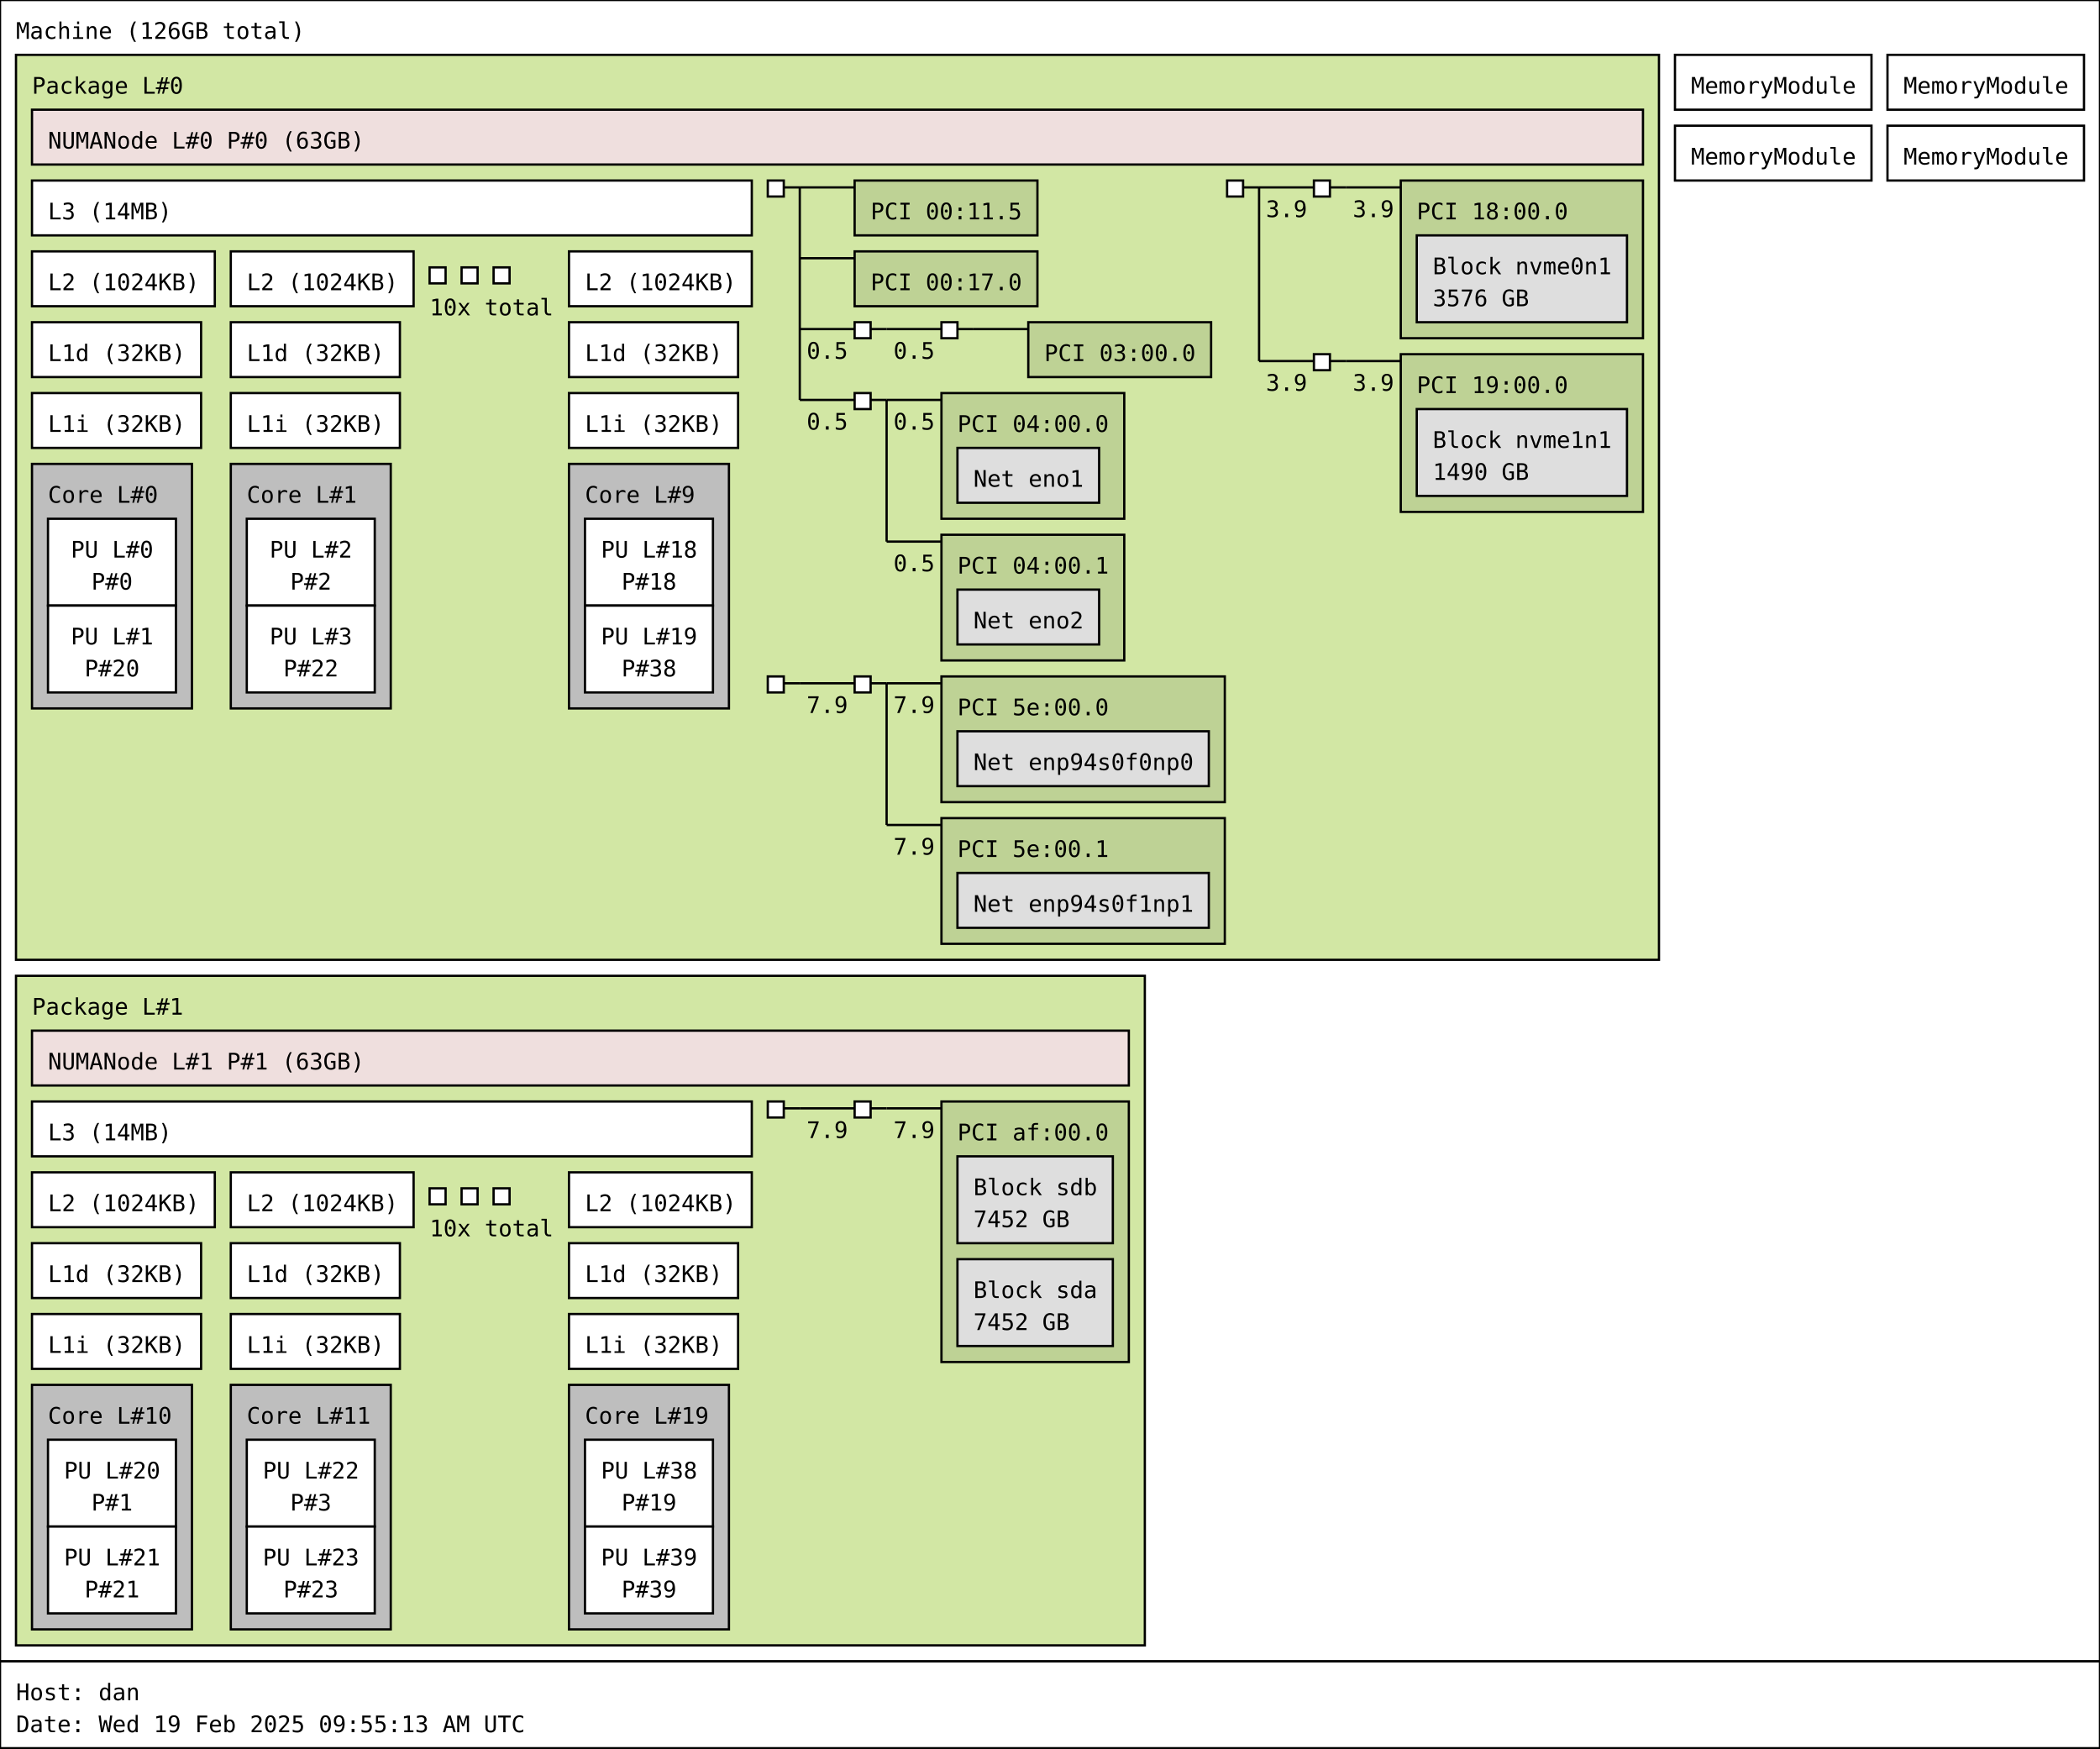
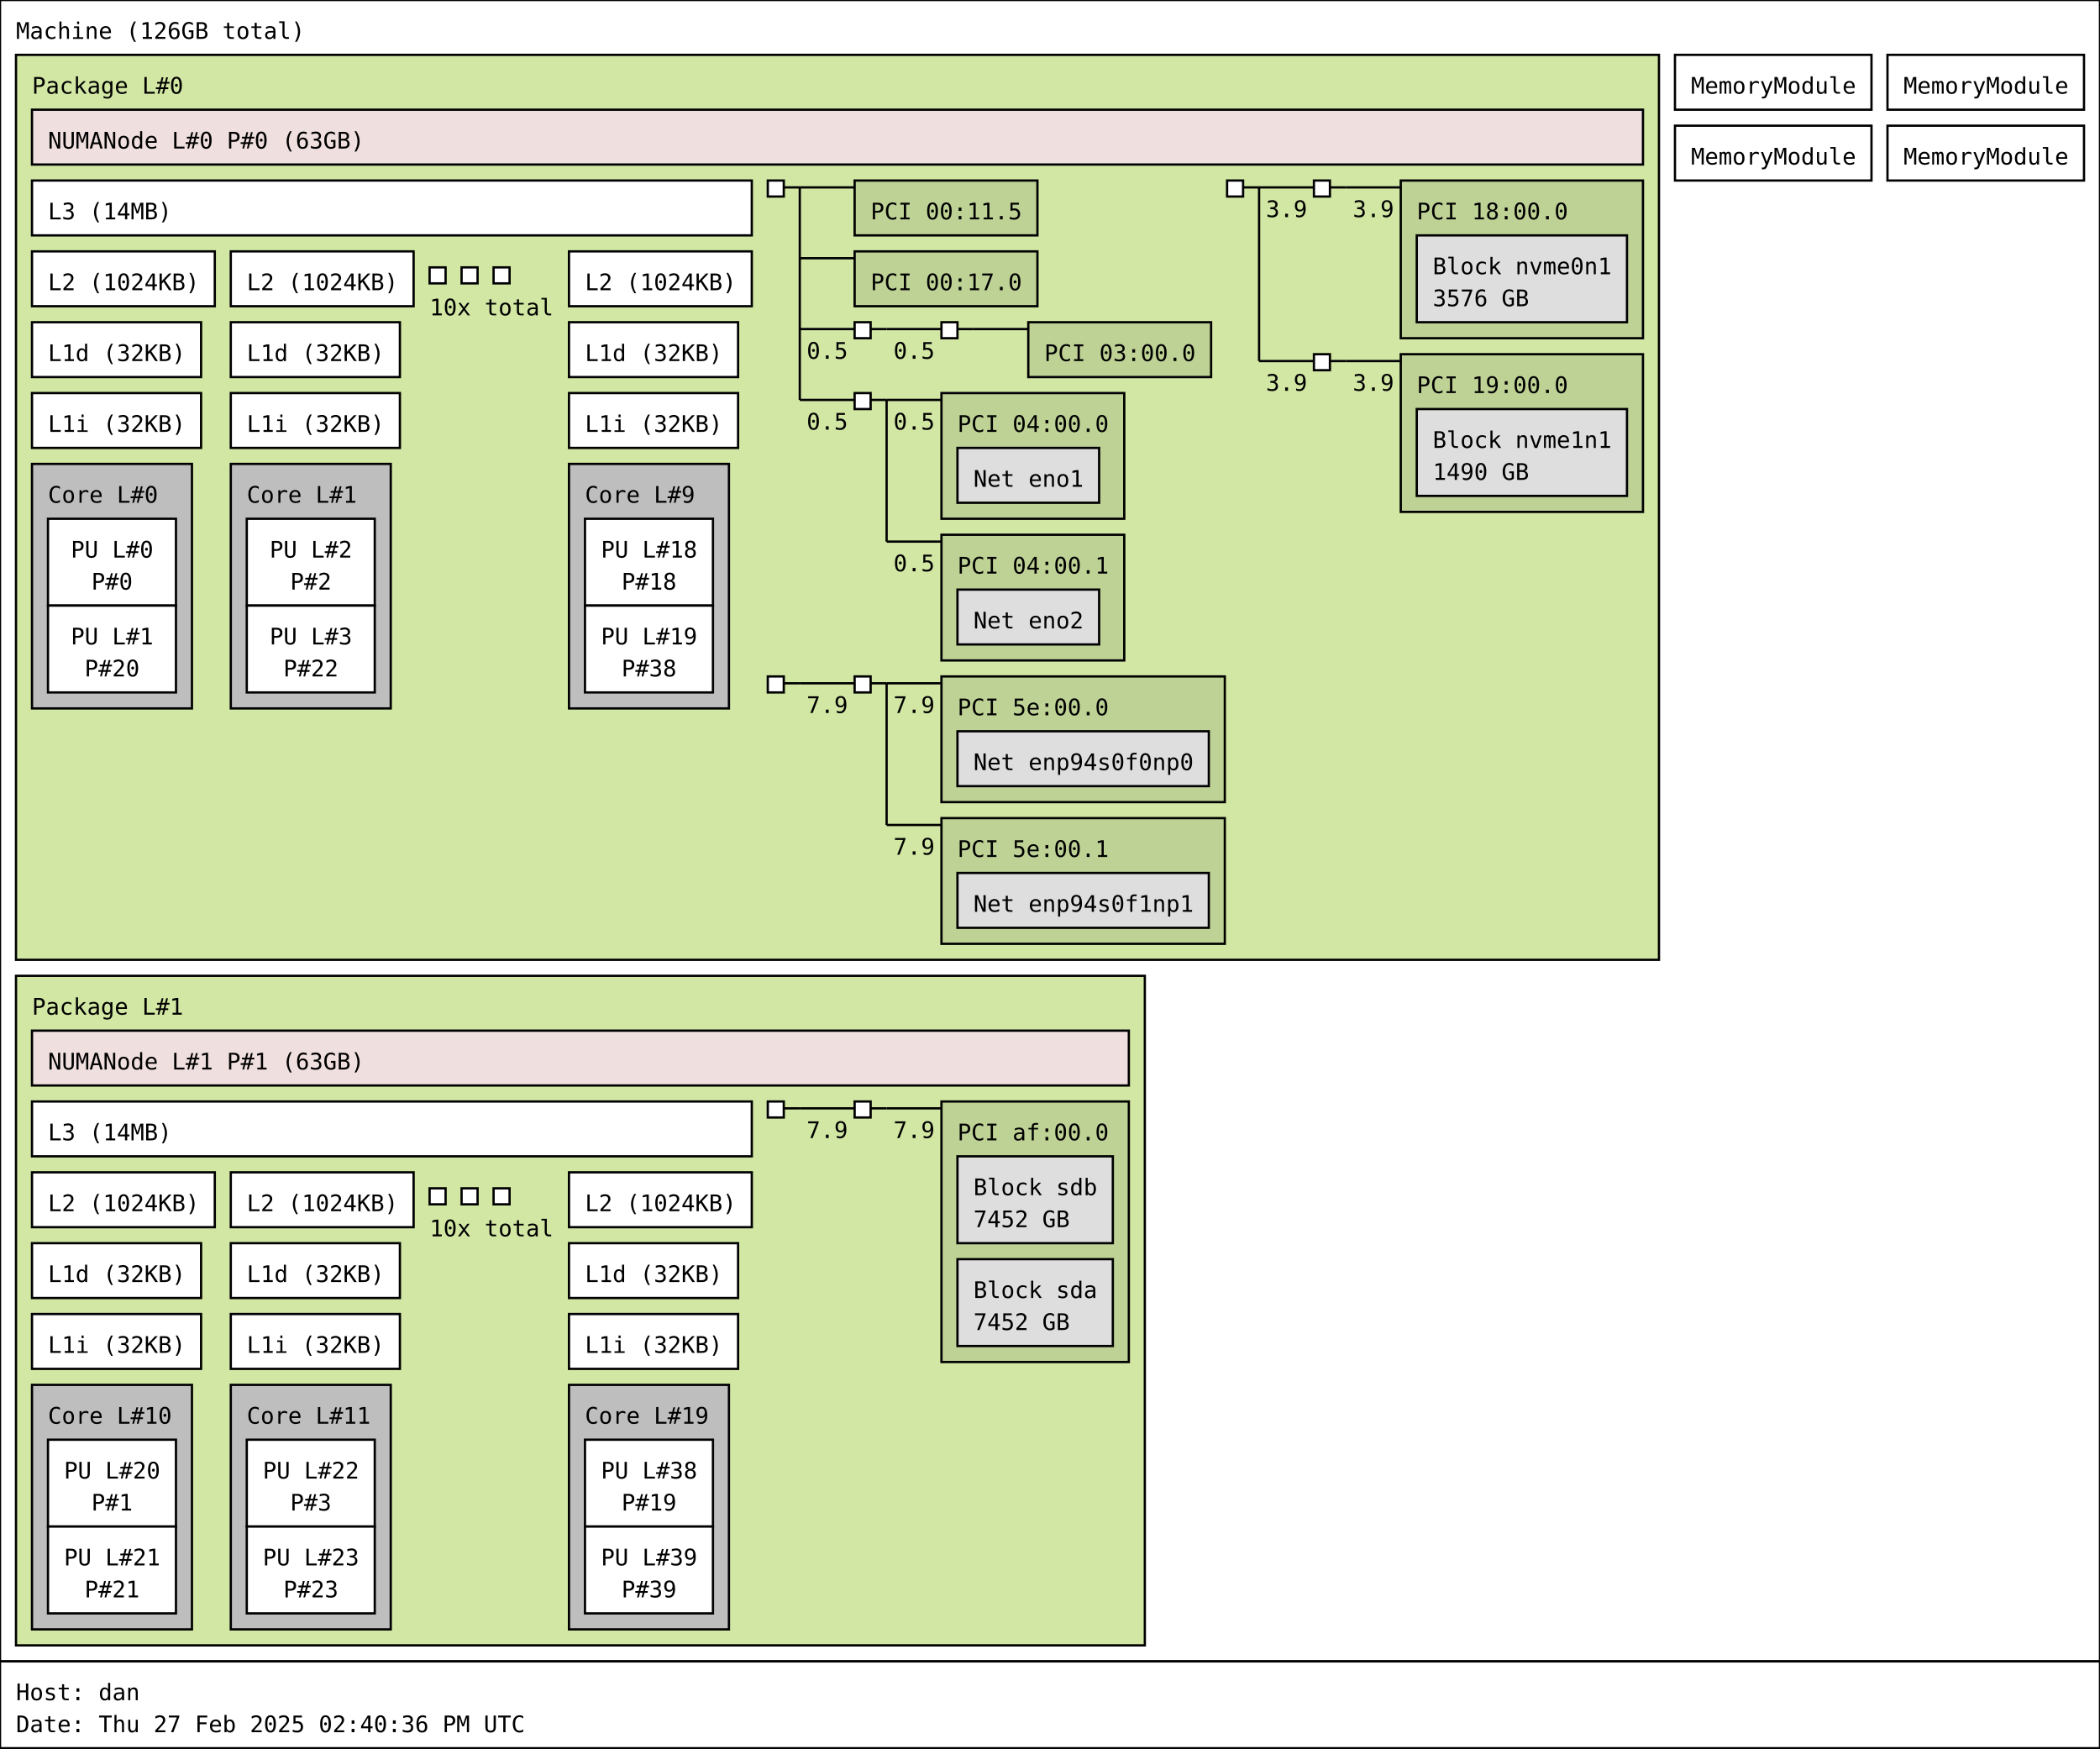
<svg xmlns="http://www.w3.org/2000/svg" width="919px" height="765px" viewBox="0 0 919px 765px" version="1.1">
  <rect id="Machine_0_rect" class="Machine" x="0" y="0" width="919" height="727" fill="rgb(255,255,255)" stroke="rgb(0,0,0)" stroke-width="1" />
  <text id="Machine_0_text" class="Machine" font-family="Monospace" x="7" y="17" fill="rgb(0,0,0)" font-size="10px">Machine (126GB total)</text>
  <rect id="Package_0_rect" class="Package" x="7" y="24" width="719" height="396" fill="rgb(210,231,164)" stroke="rgb(0,0,0)" stroke-width="1" />
  <text id="Package_0_text" class="Package" font-family="Monospace" x="14" y="41" fill="rgb(0,0,0)" font-size="10px">Package L#0</text>
  <rect id="L3_0_rect" class="L3" x="14" y="79" width="315" height="24" fill="rgb(255,255,255)" stroke="rgb(0,0,0)" stroke-width="1" />
  <text id="L3_0_text" class="L3" font-family="Monospace" x="21" y="96" fill="rgb(0,0,0)" font-size="10px">L3 (14MB)</text>
  <rect id="L2_0_rect" class="L2" x="14" y="110" width="80" height="24" fill="rgb(255,255,255)" stroke="rgb(0,0,0)" stroke-width="1" />
  <text id="L2_0_text" class="L2" font-family="Monospace" x="21" y="127" fill="rgb(0,0,0)" font-size="10px">L2 (1024KB)</text>
  <rect id="L1d_0_rect" class="L1d" x="14" y="141" width="74" height="24" fill="rgb(255,255,255)" stroke="rgb(0,0,0)" stroke-width="1" />
  <text id="L1d_0_text" class="L1d" font-family="Monospace" x="21" y="158" fill="rgb(0,0,0)" font-size="10px">L1d (32KB)</text>
  <rect id="L1i_0_rect" class="L1i" x="14" y="172" width="74" height="24" fill="rgb(255,255,255)" stroke="rgb(0,0,0)" stroke-width="1" />
  <text id="L1i_0_text" class="L1i" font-family="Monospace" x="21" y="189" fill="rgb(0,0,0)" font-size="10px">L1i (32KB)</text>
  <rect id="Core_0_rect" class="Core" x="14" y="203" width="70" height="107" fill="rgb(190,190,190)" stroke="rgb(0,0,0)" stroke-width="1" />
  <text id="Core_0_text" class="Core" font-family="Monospace" x="21" y="220" fill="rgb(0,0,0)" font-size="10px">Core L#0</text>
  <rect id="PU_0_rect" class="PU" x="21" y="227" width="56" height="38" fill="rgb(255,255,255)" stroke="rgb(0,0,0)" stroke-width="1" />
  <text id="PU_0_text" class="PU" font-family="Monospace" x="31" y="244" fill="rgb(0,0,0)" font-size="10px">PU L#0</text>
  <text id="PU_0_text_1" class="PU" font-family="Monospace" x="40" y="258" fill="rgb(0,0,0)" font-size="10px">P#0</text>
  <rect id="PU_1_rect" class="PU" x="21" y="265" width="56" height="38" fill="rgb(255,255,255)" stroke="rgb(0,0,0)" stroke-width="1" />
  <text id="PU_1_text" class="PU" font-family="Monospace" x="31" y="282" fill="rgb(0,0,0)" font-size="10px">PU L#1</text>
  <text id="PU_1_text_1" class="PU" font-family="Monospace" x="37" y="296" fill="rgb(0,0,0)" font-size="10px">P#20</text>
  <rect id="L2_1_rect" class="L2" x="101" y="110" width="80" height="24" fill="rgb(255,255,255)" stroke="rgb(0,0,0)" stroke-width="1" />
  <text id="L2_1_text" class="L2" font-family="Monospace" x="108" y="127" fill="rgb(0,0,0)" font-size="10px">L2 (1024KB)</text>
  <rect id="L1d_1_rect" class="L1d" x="101" y="141" width="74" height="24" fill="rgb(255,255,255)" stroke="rgb(0,0,0)" stroke-width="1" />
  <text id="L1d_1_text" class="L1d" font-family="Monospace" x="108" y="158" fill="rgb(0,0,0)" font-size="10px">L1d (32KB)</text>
  <rect id="L1i_1_rect" class="L1i" x="101" y="172" width="74" height="24" fill="rgb(255,255,255)" stroke="rgb(0,0,0)" stroke-width="1" />
  <text id="L1i_1_text" class="L1i" font-family="Monospace" x="108" y="189" fill="rgb(0,0,0)" font-size="10px">L1i (32KB)</text>
  <rect id="Core_1_rect" class="Core" x="101" y="203" width="70" height="107" fill="rgb(190,190,190)" stroke="rgb(0,0,0)" stroke-width="1" />
  <text id="Core_1_text" class="Core" font-family="Monospace" x="108" y="220" fill="rgb(0,0,0)" font-size="10px">Core L#1</text>
  <rect id="PU_2_rect" class="PU" x="108" y="227" width="56" height="38" fill="rgb(255,255,255)" stroke="rgb(0,0,0)" stroke-width="1" />
  <text id="PU_2_text" class="PU" font-family="Monospace" x="118" y="244" fill="rgb(0,0,0)" font-size="10px">PU L#2</text>
  <text id="PU_2_text_1" class="PU" font-family="Monospace" x="127" y="258" fill="rgb(0,0,0)" font-size="10px">P#2</text>
  <rect id="PU_3_rect" class="PU" x="108" y="265" width="56" height="38" fill="rgb(255,255,255)" stroke="rgb(0,0,0)" stroke-width="1" />
  <text id="PU_3_text" class="PU" font-family="Monospace" x="118" y="282" fill="rgb(0,0,0)" font-size="10px">PU L#3</text>
  <text id="PU_3_text_1" class="PU" font-family="Monospace" x="124" y="296" fill="rgb(0,0,0)" font-size="10px">P#22</text>
  <rect id="L2_2_rect" class="L2" x="188" y="117" width="7" height="7" fill="rgb(255,255,255)" stroke="rgb(0,0,0)" stroke-width="1" />
  <rect id="L2_2_rect" class="L2" x="202" y="117" width="7" height="7" fill="rgb(255,255,255)" stroke="rgb(0,0,0)" stroke-width="1" />
  <rect id="L2_2_rect" class="L2" x="216" y="117" width="7" height="7" fill="rgb(255,255,255)" stroke="rgb(0,0,0)" stroke-width="1" />
  <text id="L2_2_text" class="L2" font-family="Monospace" x="188" y="138" fill="rgb(0,0,0)" font-size="10px">10x total</text>
  <rect id="L2_9_rect" class="L2" x="249" y="110" width="80" height="24" fill="rgb(255,255,255)" stroke="rgb(0,0,0)" stroke-width="1" />
  <text id="L2_9_text" class="L2" font-family="Monospace" x="256" y="127" fill="rgb(0,0,0)" font-size="10px">L2 (1024KB)</text>
  <rect id="L1d_9_rect" class="L1d" x="249" y="141" width="74" height="24" fill="rgb(255,255,255)" stroke="rgb(0,0,0)" stroke-width="1" />
  <text id="L1d_9_text" class="L1d" font-family="Monospace" x="256" y="158" fill="rgb(0,0,0)" font-size="10px">L1d (32KB)</text>
  <rect id="L1i_9_rect" class="L1i" x="249" y="172" width="74" height="24" fill="rgb(255,255,255)" stroke="rgb(0,0,0)" stroke-width="1" />
  <text id="L1i_9_text" class="L1i" font-family="Monospace" x="256" y="189" fill="rgb(0,0,0)" font-size="10px">L1i (32KB)</text>
  <rect id="Core_9_rect" class="Core" x="249" y="203" width="70" height="107" fill="rgb(190,190,190)" stroke="rgb(0,0,0)" stroke-width="1" />
  <text id="Core_9_text" class="Core" font-family="Monospace" x="256" y="220" fill="rgb(0,0,0)" font-size="10px">Core L#9</text>
  <rect id="PU_18_rect" class="PU" x="256" y="227" width="56" height="38" fill="rgb(255,255,255)" stroke="rgb(0,0,0)" stroke-width="1" />
  <text id="PU_18_text" class="PU" font-family="Monospace" x="263" y="244" fill="rgb(0,0,0)" font-size="10px">PU L#18</text>
  <text id="PU_18_text_1" class="PU" font-family="Monospace" x="272" y="258" fill="rgb(0,0,0)" font-size="10px">P#18</text>
  <rect id="PU_19_rect" class="PU" x="256" y="265" width="56" height="38" fill="rgb(255,255,255)" stroke="rgb(0,0,0)" stroke-width="1" />
  <text id="PU_19_text" class="PU" font-family="Monospace" x="263" y="282" fill="rgb(0,0,0)" font-size="10px">PU L#19</text>
  <text id="PU_19_text_1" class="PU" font-family="Monospace" x="272" y="296" fill="rgb(0,0,0)" font-size="10px">P#38</text>
  <rect id="NUMANode_0_rect" class="NUMANode" x="14" y="48" width="705" height="24" fill="rgb(239,223,222)" stroke="rgb(0,0,0)" stroke-width="1" />
  <text id="NUMANode_0_text" class="NUMANode" font-family="Monospace" x="21" y="65" fill="rgb(0,0,0)" font-size="10px">NUMANode L#0 P#0 (63GB)</text>
  <rect id="HostBridge_0_rect" class="HostBridge" x="336" y="79" width="7" height="7" fill="rgb(255,255,255)" stroke="rgb(0,0,0)" stroke-width="1" />
  <line id="HostBridge_0_line" class="HostBridge" x1="343" y1="82" x2="350" y2="82" stroke="rgb(0,0,0)" stroke-width="1" />
  <line id="HostBridge_0_line_2" class="HostBridge" x1="350" y1="82" x2="374" y2="82" stroke="rgb(0,0,0)" stroke-width="1" />
  <line id="HostBridge_0_line_3" class="HostBridge" x1="350" y1="113" x2="374" y2="113" stroke="rgb(0,0,0)" stroke-width="1" />
  <line id="HostBridge_0_line_4" class="HostBridge" x1="350" y1="144" x2="374" y2="144" stroke="rgb(0,0,0)" stroke-width="1" />
  <text id="HostBridge_0_text_4" class="HostBridge" font-family="Monospace" x="353" y="157" fill="rgb(0,0,0)" font-size="10px">0.5</text>
  <line id="HostBridge_0_line_5" class="HostBridge" x1="350" y1="175" x2="374" y2="175" stroke="rgb(0,0,0)" stroke-width="1" />
  <text id="HostBridge_0_text_5" class="HostBridge" font-family="Monospace" x="353" y="188" fill="rgb(0,0,0)" font-size="10px">0.5</text>
  <line id="HostBridge_0_line_1" class="HostBridge" x1="350" y1="82" x2="350" y2="175" stroke="rgb(0,0,0)" stroke-width="1" />
  <rect id="PCI_0_rect" class="PCI" x="374" y="79" width="80" height="24" fill="rgb(190,210,149)" stroke="rgb(0,0,0)" stroke-width="1" />
  <text id="PCI_0_text" class="PCI" font-family="Monospace" x="381" y="96" fill="rgb(0,0,0)" font-size="10px">PCI 00:11.5</text>
  <rect id="PCI_1_rect" class="PCI" x="374" y="110" width="80" height="24" fill="rgb(190,210,149)" stroke="rgb(0,0,0)" stroke-width="1" />
  <text id="PCI_1_text" class="PCI" font-family="Monospace" x="381" y="127" fill="rgb(0,0,0)" font-size="10px">PCI 00:17.0</text>
  <rect id="PCIBridge_1_rect" class="PCIBridge" x="374" y="141" width="7" height="7" fill="rgb(255,255,255)" stroke="rgb(0,0,0)" stroke-width="1" />
  <line id="PCIBridge_1_line" class="PCIBridge" x1="381" y1="144" x2="388" y2="144" stroke="rgb(0,0,0)" stroke-width="1" />
  <line id="PCIBridge_1_line_2" class="PCIBridge" x1="388" y1="144" x2="412" y2="144" stroke="rgb(0,0,0)" stroke-width="1" />
  <text id="PCIBridge_1_text_2" class="PCIBridge" font-family="Monospace" x="391" y="157" fill="rgb(0,0,0)" font-size="10px">0.5</text>
  <line id="PCIBridge_1_line_1" class="PCIBridge" x1="388" y1="144" x2="388" y2="144" stroke="rgb(0,0,0)" stroke-width="1" />
  <rect id="PCIBridge_2_rect" class="PCIBridge" x="412" y="141" width="7" height="7" fill="rgb(255,255,255)" stroke="rgb(0,0,0)" stroke-width="1" />
  <line id="PCIBridge_2_line" class="PCIBridge" x1="419" y1="144" x2="426" y2="144" stroke="rgb(0,0,0)" stroke-width="1" />
  <line id="PCIBridge_2_line_2" class="PCIBridge" x1="426" y1="144" x2="450" y2="144" stroke="rgb(0,0,0)" stroke-width="1" />
  <line id="PCIBridge_2_line_1" class="PCIBridge" x1="426" y1="144" x2="426" y2="144" stroke="rgb(0,0,0)" stroke-width="1" />
  <rect id="PCI_2_rect" class="PCI" x="450" y="141" width="80" height="24" fill="rgb(190,210,149)" stroke="rgb(0,0,0)" stroke-width="1" />
  <text id="PCI_2_text" class="PCI" font-family="Monospace" x="457" y="158" fill="rgb(0,0,0)" font-size="10px">PCI 03:00.0</text>
  <rect id="PCIBridge_3_rect" class="PCIBridge" x="374" y="172" width="7" height="7" fill="rgb(255,255,255)" stroke="rgb(0,0,0)" stroke-width="1" />
  <line id="PCIBridge_3_line" class="PCIBridge" x1="381" y1="175" x2="388" y2="175" stroke="rgb(0,0,0)" stroke-width="1" />
  <line id="PCIBridge_3_line_2" class="PCIBridge" x1="388" y1="175" x2="412" y2="175" stroke="rgb(0,0,0)" stroke-width="1" />
  <text id="PCIBridge_3_text_2" class="PCIBridge" font-family="Monospace" x="391" y="188" fill="rgb(0,0,0)" font-size="10px">0.5</text>
  <line id="PCIBridge_3_line_3" class="PCIBridge" x1="388" y1="237" x2="412" y2="237" stroke="rgb(0,0,0)" stroke-width="1" />
  <text id="PCIBridge_3_text_3" class="PCIBridge" font-family="Monospace" x="391" y="250" fill="rgb(0,0,0)" font-size="10px">0.5</text>
  <line id="PCIBridge_3_line_1" class="PCIBridge" x1="388" y1="175" x2="388" y2="237" stroke="rgb(0,0,0)" stroke-width="1" />
  <rect id="PCI_3_rect" class="PCI" x="412" y="172" width="80" height="55" fill="rgb(190,210,149)" stroke="rgb(0,0,0)" stroke-width="1" />
  <text id="PCI_3_text" class="PCI" font-family="Monospace" x="419" y="189" fill="rgb(0,0,0)" font-size="10px">PCI 04:00.0</text>
  <rect id="Net_0_rect" class="Net" x="419" y="196" width="62" height="24" fill="rgb(222,222,222)" stroke="rgb(0,0,0)" stroke-width="1" />
  <text id="Net_0_text" class="Net" font-family="Monospace" x="426" y="213" fill="rgb(0,0,0)" font-size="10px">Net eno1</text>
  <rect id="PCI_4_rect" class="PCI" x="412" y="234" width="80" height="55" fill="rgb(190,210,149)" stroke="rgb(0,0,0)" stroke-width="1" />
  <text id="PCI_4_text" class="PCI" font-family="Monospace" x="419" y="251" fill="rgb(0,0,0)" font-size="10px">PCI 04:00.1</text>
  <rect id="Net_1_rect" class="Net" x="419" y="258" width="62" height="24" fill="rgb(222,222,222)" stroke="rgb(0,0,0)" stroke-width="1" />
  <text id="Net_1_text" class="Net" font-family="Monospace" x="426" y="275" fill="rgb(0,0,0)" font-size="10px">Net eno2</text>
  <rect id="HostBridge_4_rect" class="HostBridge" x="537" y="79" width="7" height="7" fill="rgb(255,255,255)" stroke="rgb(0,0,0)" stroke-width="1" />
  <line id="HostBridge_4_line" class="HostBridge" x1="544" y1="82" x2="551" y2="82" stroke="rgb(0,0,0)" stroke-width="1" />
  <line id="HostBridge_4_line_2" class="HostBridge" x1="551" y1="82" x2="575" y2="82" stroke="rgb(0,0,0)" stroke-width="1" />
  <text id="HostBridge_4_text_2" class="HostBridge" font-family="Monospace" x="554" y="95" fill="rgb(0,0,0)" font-size="10px">3.9</text>
  <line id="HostBridge_4_line_3" class="HostBridge" x1="551" y1="158" x2="575" y2="158" stroke="rgb(0,0,0)" stroke-width="1" />
  <text id="HostBridge_4_text_3" class="HostBridge" font-family="Monospace" x="554" y="171" fill="rgb(0,0,0)" font-size="10px">3.9</text>
  <line id="HostBridge_4_line_1" class="HostBridge" x1="551" y1="82" x2="551" y2="158" stroke="rgb(0,0,0)" stroke-width="1" />
  <rect id="PCIBridge_5_rect" class="PCIBridge" x="575" y="79" width="7" height="7" fill="rgb(255,255,255)" stroke="rgb(0,0,0)" stroke-width="1" />
  <line id="PCIBridge_5_line" class="PCIBridge" x1="582" y1="82" x2="589" y2="82" stroke="rgb(0,0,0)" stroke-width="1" />
  <line id="PCIBridge_5_line_2" class="PCIBridge" x1="589" y1="82" x2="613" y2="82" stroke="rgb(0,0,0)" stroke-width="1" />
  <text id="PCIBridge_5_text_2" class="PCIBridge" font-family="Monospace" x="592" y="95" fill="rgb(0,0,0)" font-size="10px">3.9</text>
  <line id="PCIBridge_5_line_1" class="PCIBridge" x1="589" y1="82" x2="589" y2="82" stroke="rgb(0,0,0)" stroke-width="1" />
  <rect id="PCI_5_rect" class="PCI" x="613" y="79" width="106" height="69" fill="rgb(190,210,149)" stroke="rgb(0,0,0)" stroke-width="1" />
  <text id="PCI_5_text" class="PCI" font-family="Monospace" x="620" y="96" fill="rgb(0,0,0)" font-size="10px">PCI 18:00.0</text>
  <rect id="Block_2_rect" class="Block" x="620" y="103" width="92" height="38" fill="rgb(222,222,222)" stroke="rgb(0,0,0)" stroke-width="1" />
  <text id="Block_2_text" class="Block" font-family="Monospace" x="627" y="120" fill="rgb(0,0,0)" font-size="10px">Block nvme0n1</text>
  <text id="Block_2_text_1" class="Block" font-family="Monospace" x="627" y="134" fill="rgb(0,0,0)" font-size="10px">3576 GB</text>
  <rect id="PCIBridge_6_rect" class="PCIBridge" x="575" y="155" width="7" height="7" fill="rgb(255,255,255)" stroke="rgb(0,0,0)" stroke-width="1" />
  <line id="PCIBridge_6_line" class="PCIBridge" x1="582" y1="158" x2="589" y2="158" stroke="rgb(0,0,0)" stroke-width="1" />
  <line id="PCIBridge_6_line_2" class="PCIBridge" x1="589" y1="158" x2="613" y2="158" stroke="rgb(0,0,0)" stroke-width="1" />
  <text id="PCIBridge_6_text_2" class="PCIBridge" font-family="Monospace" x="592" y="171" fill="rgb(0,0,0)" font-size="10px">3.9</text>
  <line id="PCIBridge_6_line_1" class="PCIBridge" x1="589" y1="158" x2="589" y2="158" stroke="rgb(0,0,0)" stroke-width="1" />
  <rect id="PCI_6_rect" class="PCI" x="613" y="155" width="106" height="69" fill="rgb(190,210,149)" stroke="rgb(0,0,0)" stroke-width="1" />
  <text id="PCI_6_text" class="PCI" font-family="Monospace" x="620" y="172" fill="rgb(0,0,0)" font-size="10px">PCI 19:00.0</text>
  <rect id="Block_3_rect" class="Block" x="620" y="179" width="92" height="38" fill="rgb(222,222,222)" stroke="rgb(0,0,0)" stroke-width="1" />
  <text id="Block_3_text" class="Block" font-family="Monospace" x="627" y="196" fill="rgb(0,0,0)" font-size="10px">Block nvme1n1</text>
  <text id="Block_3_text_1" class="Block" font-family="Monospace" x="627" y="210" fill="rgb(0,0,0)" font-size="10px">1490 GB</text>
  <rect id="HostBridge_7_rect" class="HostBridge" x="336" y="296" width="7" height="7" fill="rgb(255,255,255)" stroke="rgb(0,0,0)" stroke-width="1" />
  <line id="HostBridge_7_line" class="HostBridge" x1="343" y1="299" x2="350" y2="299" stroke="rgb(0,0,0)" stroke-width="1" />
  <line id="HostBridge_7_line_2" class="HostBridge" x1="350" y1="299" x2="374" y2="299" stroke="rgb(0,0,0)" stroke-width="1" />
  <text id="HostBridge_7_text_2" class="HostBridge" font-family="Monospace" x="353" y="312" fill="rgb(0,0,0)" font-size="10px">7.9</text>
  <line id="HostBridge_7_line_1" class="HostBridge" x1="350" y1="299" x2="350" y2="299" stroke="rgb(0,0,0)" stroke-width="1" />
  <rect id="PCIBridge_8_rect" class="PCIBridge" x="374" y="296" width="7" height="7" fill="rgb(255,255,255)" stroke="rgb(0,0,0)" stroke-width="1" />
  <line id="PCIBridge_8_line" class="PCIBridge" x1="381" y1="299" x2="388" y2="299" stroke="rgb(0,0,0)" stroke-width="1" />
  <line id="PCIBridge_8_line_2" class="PCIBridge" x1="388" y1="299" x2="412" y2="299" stroke="rgb(0,0,0)" stroke-width="1" />
  <text id="PCIBridge_8_text_2" class="PCIBridge" font-family="Monospace" x="391" y="312" fill="rgb(0,0,0)" font-size="10px">7.9</text>
  <line id="PCIBridge_8_line_3" class="PCIBridge" x1="388" y1="361" x2="412" y2="361" stroke="rgb(0,0,0)" stroke-width="1" />
  <text id="PCIBridge_8_text_3" class="PCIBridge" font-family="Monospace" x="391" y="374" fill="rgb(0,0,0)" font-size="10px">7.9</text>
  <line id="PCIBridge_8_line_1" class="PCIBridge" x1="388" y1="299" x2="388" y2="361" stroke="rgb(0,0,0)" stroke-width="1" />
  <rect id="PCI_7_rect" class="PCI" x="412" y="296" width="124" height="55" fill="rgb(190,210,149)" stroke="rgb(0,0,0)" stroke-width="1" />
  <text id="PCI_7_text" class="PCI" font-family="Monospace" x="419" y="313" fill="rgb(0,0,0)" font-size="10px">PCI 5e:00.0</text>
  <rect id="Net_4_rect" class="Net" x="419" y="320" width="110" height="24" fill="rgb(222,222,222)" stroke="rgb(0,0,0)" stroke-width="1" />
  <text id="Net_4_text" class="Net" font-family="Monospace" x="426" y="337" fill="rgb(0,0,0)" font-size="10px">Net enp94s0f0np0</text>
  <rect id="PCI_8_rect" class="PCI" x="412" y="358" width="124" height="55" fill="rgb(190,210,149)" stroke="rgb(0,0,0)" stroke-width="1" />
  <text id="PCI_8_text" class="PCI" font-family="Monospace" x="419" y="375" fill="rgb(0,0,0)" font-size="10px">PCI 5e:00.1</text>
  <rect id="Net_5_rect" class="Net" x="419" y="382" width="110" height="24" fill="rgb(222,222,222)" stroke="rgb(0,0,0)" stroke-width="1" />
  <text id="Net_5_text" class="Net" font-family="Monospace" x="426" y="399" fill="rgb(0,0,0)" font-size="10px">Net enp94s0f1np1</text>
  <rect id="Package_1_rect" class="Package" x="7" y="427" width="494" height="293" fill="rgb(210,231,164)" stroke="rgb(0,0,0)" stroke-width="1" />
  <text id="Package_1_text" class="Package" font-family="Monospace" x="14" y="444" fill="rgb(0,0,0)" font-size="10px">Package L#1</text>
  <rect id="L3_1_rect" class="L3" x="14" y="482" width="315" height="24" fill="rgb(255,255,255)" stroke="rgb(0,0,0)" stroke-width="1" />
  <text id="L3_1_text" class="L3" font-family="Monospace" x="21" y="499" fill="rgb(0,0,0)" font-size="10px">L3 (14MB)</text>
  <rect id="L2_10_rect" class="L2" x="14" y="513" width="80" height="24" fill="rgb(255,255,255)" stroke="rgb(0,0,0)" stroke-width="1" />
  <text id="L2_10_text" class="L2" font-family="Monospace" x="21" y="530" fill="rgb(0,0,0)" font-size="10px">L2 (1024KB)</text>
  <rect id="L1d_10_rect" class="L1d" x="14" y="544" width="74" height="24" fill="rgb(255,255,255)" stroke="rgb(0,0,0)" stroke-width="1" />
  <text id="L1d_10_text" class="L1d" font-family="Monospace" x="21" y="561" fill="rgb(0,0,0)" font-size="10px">L1d (32KB)</text>
  <rect id="L1i_10_rect" class="L1i" x="14" y="575" width="74" height="24" fill="rgb(255,255,255)" stroke="rgb(0,0,0)" stroke-width="1" />
  <text id="L1i_10_text" class="L1i" font-family="Monospace" x="21" y="592" fill="rgb(0,0,0)" font-size="10px">L1i (32KB)</text>
  <rect id="Core_10_rect" class="Core" x="14" y="606" width="70" height="107" fill="rgb(190,190,190)" stroke="rgb(0,0,0)" stroke-width="1" />
  <text id="Core_10_text" class="Core" font-family="Monospace" x="21" y="623" fill="rgb(0,0,0)" font-size="10px">Core L#10</text>
  <rect id="PU_20_rect" class="PU" x="21" y="630" width="56" height="38" fill="rgb(255,255,255)" stroke="rgb(0,0,0)" stroke-width="1" />
  <text id="PU_20_text" class="PU" font-family="Monospace" x="28" y="647" fill="rgb(0,0,0)" font-size="10px">PU L#20</text>
  <text id="PU_20_text_1" class="PU" font-family="Monospace" x="40" y="661" fill="rgb(0,0,0)" font-size="10px">P#1</text>
  <rect id="PU_21_rect" class="PU" x="21" y="668" width="56" height="38" fill="rgb(255,255,255)" stroke="rgb(0,0,0)" stroke-width="1" />
  <text id="PU_21_text" class="PU" font-family="Monospace" x="28" y="685" fill="rgb(0,0,0)" font-size="10px">PU L#21</text>
  <text id="PU_21_text_1" class="PU" font-family="Monospace" x="37" y="699" fill="rgb(0,0,0)" font-size="10px">P#21</text>
  <rect id="L2_11_rect" class="L2" x="101" y="513" width="80" height="24" fill="rgb(255,255,255)" stroke="rgb(0,0,0)" stroke-width="1" />
  <text id="L2_11_text" class="L2" font-family="Monospace" x="108" y="530" fill="rgb(0,0,0)" font-size="10px">L2 (1024KB)</text>
  <rect id="L1d_11_rect" class="L1d" x="101" y="544" width="74" height="24" fill="rgb(255,255,255)" stroke="rgb(0,0,0)" stroke-width="1" />
  <text id="L1d_11_text" class="L1d" font-family="Monospace" x="108" y="561" fill="rgb(0,0,0)" font-size="10px">L1d (32KB)</text>
  <rect id="L1i_11_rect" class="L1i" x="101" y="575" width="74" height="24" fill="rgb(255,255,255)" stroke="rgb(0,0,0)" stroke-width="1" />
  <text id="L1i_11_text" class="L1i" font-family="Monospace" x="108" y="592" fill="rgb(0,0,0)" font-size="10px">L1i (32KB)</text>
  <rect id="Core_11_rect" class="Core" x="101" y="606" width="70" height="107" fill="rgb(190,190,190)" stroke="rgb(0,0,0)" stroke-width="1" />
  <text id="Core_11_text" class="Core" font-family="Monospace" x="108" y="623" fill="rgb(0,0,0)" font-size="10px">Core L#11</text>
  <rect id="PU_22_rect" class="PU" x="108" y="630" width="56" height="38" fill="rgb(255,255,255)" stroke="rgb(0,0,0)" stroke-width="1" />
  <text id="PU_22_text" class="PU" font-family="Monospace" x="115" y="647" fill="rgb(0,0,0)" font-size="10px">PU L#22</text>
  <text id="PU_22_text_1" class="PU" font-family="Monospace" x="127" y="661" fill="rgb(0,0,0)" font-size="10px">P#3</text>
  <rect id="PU_23_rect" class="PU" x="108" y="668" width="56" height="38" fill="rgb(255,255,255)" stroke="rgb(0,0,0)" stroke-width="1" />
  <text id="PU_23_text" class="PU" font-family="Monospace" x="115" y="685" fill="rgb(0,0,0)" font-size="10px">PU L#23</text>
  <text id="PU_23_text_1" class="PU" font-family="Monospace" x="124" y="699" fill="rgb(0,0,0)" font-size="10px">P#23</text>
  <rect id="L2_12_rect" class="L2" x="188" y="520" width="7" height="7" fill="rgb(255,255,255)" stroke="rgb(0,0,0)" stroke-width="1" />
  <rect id="L2_12_rect" class="L2" x="202" y="520" width="7" height="7" fill="rgb(255,255,255)" stroke="rgb(0,0,0)" stroke-width="1" />
  <rect id="L2_12_rect" class="L2" x="216" y="520" width="7" height="7" fill="rgb(255,255,255)" stroke="rgb(0,0,0)" stroke-width="1" />
  <text id="L2_12_text" class="L2" font-family="Monospace" x="188" y="541" fill="rgb(0,0,0)" font-size="10px">10x total</text>
  <rect id="L2_19_rect" class="L2" x="249" y="513" width="80" height="24" fill="rgb(255,255,255)" stroke="rgb(0,0,0)" stroke-width="1" />
  <text id="L2_19_text" class="L2" font-family="Monospace" x="256" y="530" fill="rgb(0,0,0)" font-size="10px">L2 (1024KB)</text>
  <rect id="L1d_19_rect" class="L1d" x="249" y="544" width="74" height="24" fill="rgb(255,255,255)" stroke="rgb(0,0,0)" stroke-width="1" />
  <text id="L1d_19_text" class="L1d" font-family="Monospace" x="256" y="561" fill="rgb(0,0,0)" font-size="10px">L1d (32KB)</text>
  <rect id="L1i_19_rect" class="L1i" x="249" y="575" width="74" height="24" fill="rgb(255,255,255)" stroke="rgb(0,0,0)" stroke-width="1" />
  <text id="L1i_19_text" class="L1i" font-family="Monospace" x="256" y="592" fill="rgb(0,0,0)" font-size="10px">L1i (32KB)</text>
  <rect id="Core_19_rect" class="Core" x="249" y="606" width="70" height="107" fill="rgb(190,190,190)" stroke="rgb(0,0,0)" stroke-width="1" />
  <text id="Core_19_text" class="Core" font-family="Monospace" x="256" y="623" fill="rgb(0,0,0)" font-size="10px">Core L#19</text>
  <rect id="PU_38_rect" class="PU" x="256" y="630" width="56" height="38" fill="rgb(255,255,255)" stroke="rgb(0,0,0)" stroke-width="1" />
  <text id="PU_38_text" class="PU" font-family="Monospace" x="263" y="647" fill="rgb(0,0,0)" font-size="10px">PU L#38</text>
  <text id="PU_38_text_1" class="PU" font-family="Monospace" x="272" y="661" fill="rgb(0,0,0)" font-size="10px">P#19</text>
  <rect id="PU_39_rect" class="PU" x="256" y="668" width="56" height="38" fill="rgb(255,255,255)" stroke="rgb(0,0,0)" stroke-width="1" />
  <text id="PU_39_text" class="PU" font-family="Monospace" x="263" y="685" fill="rgb(0,0,0)" font-size="10px">PU L#39</text>
  <text id="PU_39_text_1" class="PU" font-family="Monospace" x="272" y="699" fill="rgb(0,0,0)" font-size="10px">P#39</text>
  <rect id="NUMANode_1_rect" class="NUMANode" x="14" y="451" width="480" height="24" fill="rgb(239,223,222)" stroke="rgb(0,0,0)" stroke-width="1" />
  <text id="NUMANode_1_text" class="NUMANode" font-family="Monospace" x="21" y="468" fill="rgb(0,0,0)" font-size="10px">NUMANode L#1 P#1 (63GB)</text>
  <rect id="HostBridge_9_rect" class="HostBridge" x="336" y="482" width="7" height="7" fill="rgb(255,255,255)" stroke="rgb(0,0,0)" stroke-width="1" />
  <line id="HostBridge_9_line" class="HostBridge" x1="343" y1="485" x2="350" y2="485" stroke="rgb(0,0,0)" stroke-width="1" />
  <line id="HostBridge_9_line_2" class="HostBridge" x1="350" y1="485" x2="374" y2="485" stroke="rgb(0,0,0)" stroke-width="1" />
  <text id="HostBridge_9_text_2" class="HostBridge" font-family="Monospace" x="353" y="498" fill="rgb(0,0,0)" font-size="10px">7.9</text>
  <line id="HostBridge_9_line_1" class="HostBridge" x1="350" y1="485" x2="350" y2="485" stroke="rgb(0,0,0)" stroke-width="1" />
  <rect id="PCIBridge_10_rect" class="PCIBridge" x="374" y="482" width="7" height="7" fill="rgb(255,255,255)" stroke="rgb(0,0,0)" stroke-width="1" />
  <line id="PCIBridge_10_line" class="PCIBridge" x1="381" y1="485" x2="388" y2="485" stroke="rgb(0,0,0)" stroke-width="1" />
  <line id="PCIBridge_10_line_2" class="PCIBridge" x1="388" y1="485" x2="412" y2="485" stroke="rgb(0,0,0)" stroke-width="1" />
  <text id="PCIBridge_10_text_2" class="PCIBridge" font-family="Monospace" x="391" y="498" fill="rgb(0,0,0)" font-size="10px">7.9</text>
  <line id="PCIBridge_10_line_1" class="PCIBridge" x1="388" y1="485" x2="388" y2="485" stroke="rgb(0,0,0)" stroke-width="1" />
  <rect id="PCI_9_rect" class="PCI" x="412" y="482" width="82" height="114" fill="rgb(190,210,149)" stroke="rgb(0,0,0)" stroke-width="1" />
  <text id="PCI_9_text" class="PCI" font-family="Monospace" x="419" y="499" fill="rgb(0,0,0)" font-size="10px">PCI af:00.0</text>
  <rect id="Block_6_rect" class="Block" x="419" y="506" width="68" height="38" fill="rgb(222,222,222)" stroke="rgb(0,0,0)" stroke-width="1" />
  <text id="Block_6_text" class="Block" font-family="Monospace" x="426" y="523" fill="rgb(0,0,0)" font-size="10px">Block sdb</text>
  <text id="Block_6_text_1" class="Block" font-family="Monospace" x="426" y="537" fill="rgb(0,0,0)" font-size="10px">7452 GB</text>
  <rect id="Block_7_rect" class="Block" x="419" y="551" width="68" height="38" fill="rgb(222,222,222)" stroke="rgb(0,0,0)" stroke-width="1" />
  <text id="Block_7_text" class="Block" font-family="Monospace" x="426" y="568" fill="rgb(0,0,0)" font-size="10px">Block sda</text>
  <text id="Block_7_text_1" class="Block" font-family="Monospace" x="426" y="582" fill="rgb(0,0,0)" font-size="10px">7452 GB</text>
  <rect id="Misc_0_rect" class="Misc" x="733" y="24" width="86" height="24" fill="rgb(255,255,255)" stroke="rgb(0,0,0)" stroke-width="1" />
  <text id="Misc_0_text" class="Misc" font-family="Monospace" x="740" y="41" fill="rgb(0,0,0)" font-size="10px">MemoryModule</text>
  <rect id="Misc_1_rect" class="Misc" x="826" y="24" width="86" height="24" fill="rgb(255,255,255)" stroke="rgb(0,0,0)" stroke-width="1" />
  <text id="Misc_1_text" class="Misc" font-family="Monospace" x="833" y="41" fill="rgb(0,0,0)" font-size="10px">MemoryModule</text>
  <rect id="Misc_2_rect" class="Misc" x="733" y="55" width="86" height="24" fill="rgb(255,255,255)" stroke="rgb(0,0,0)" stroke-width="1" />
  <text id="Misc_2_text" class="Misc" font-family="Monospace" x="740" y="72" fill="rgb(0,0,0)" font-size="10px">MemoryModule</text>
  <rect id="Misc_3_rect" class="Misc" x="826" y="55" width="86" height="24" fill="rgb(255,255,255)" stroke="rgb(0,0,0)" stroke-width="1" />
  <text id="Misc_3_text" class="Misc" font-family="Monospace" x="833" y="72" fill="rgb(0,0,0)" font-size="10px">MemoryModule</text>
  <rect id="anon_rect" x="0" y="727" width="919" height="38" fill="rgb(255,255,255)" stroke="rgb(0,0,0)" stroke-width="1" />
  <text id="anon_text" font-family="Monospace" x="7" y="744" fill="rgb(0,0,0)" font-size="10px">Host: dan</text>
-   <text id="anon_text_1" font-family="Monospace" x="7" y="758" fill="rgb(0,0,0)" font-size="10px">Date: Wed 19 Feb 2025 09:55:13 AM UTC</text>
+   <text id="anon_text_1" font-family="Monospace" x="7" y="758" fill="rgb(0,0,0)" font-size="10px">Date: Thu 27 Feb 2025 02:40:36 PM UTC</text>
</svg>
